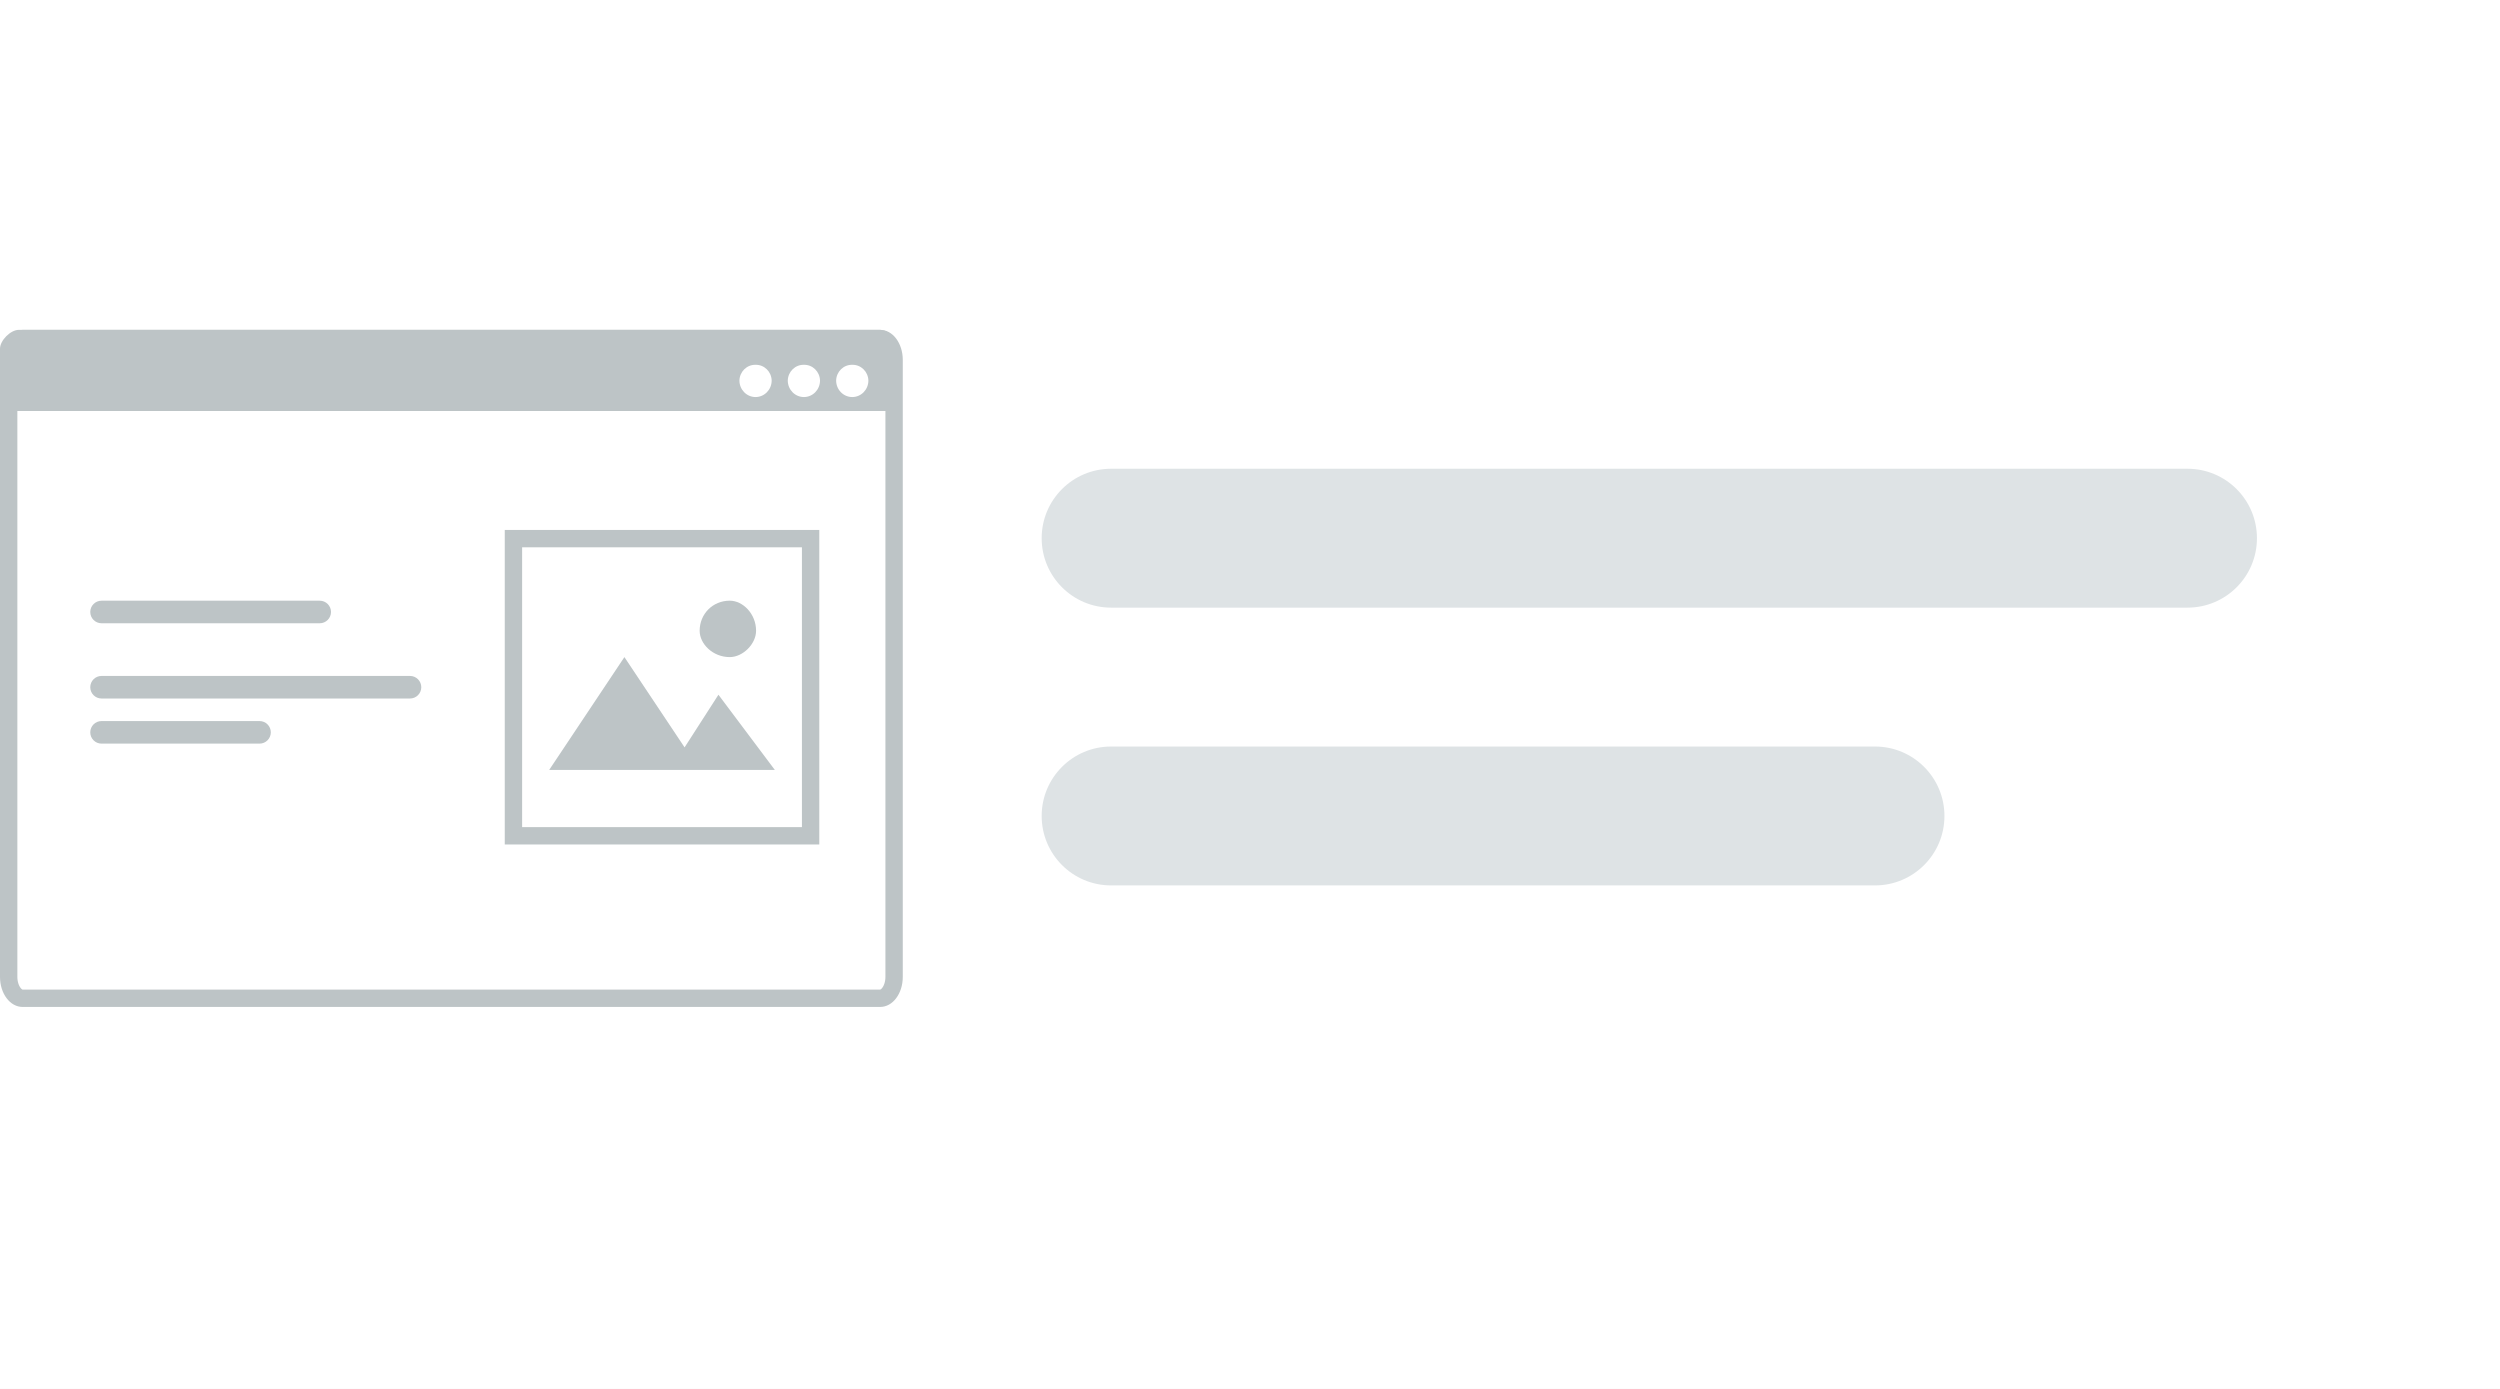
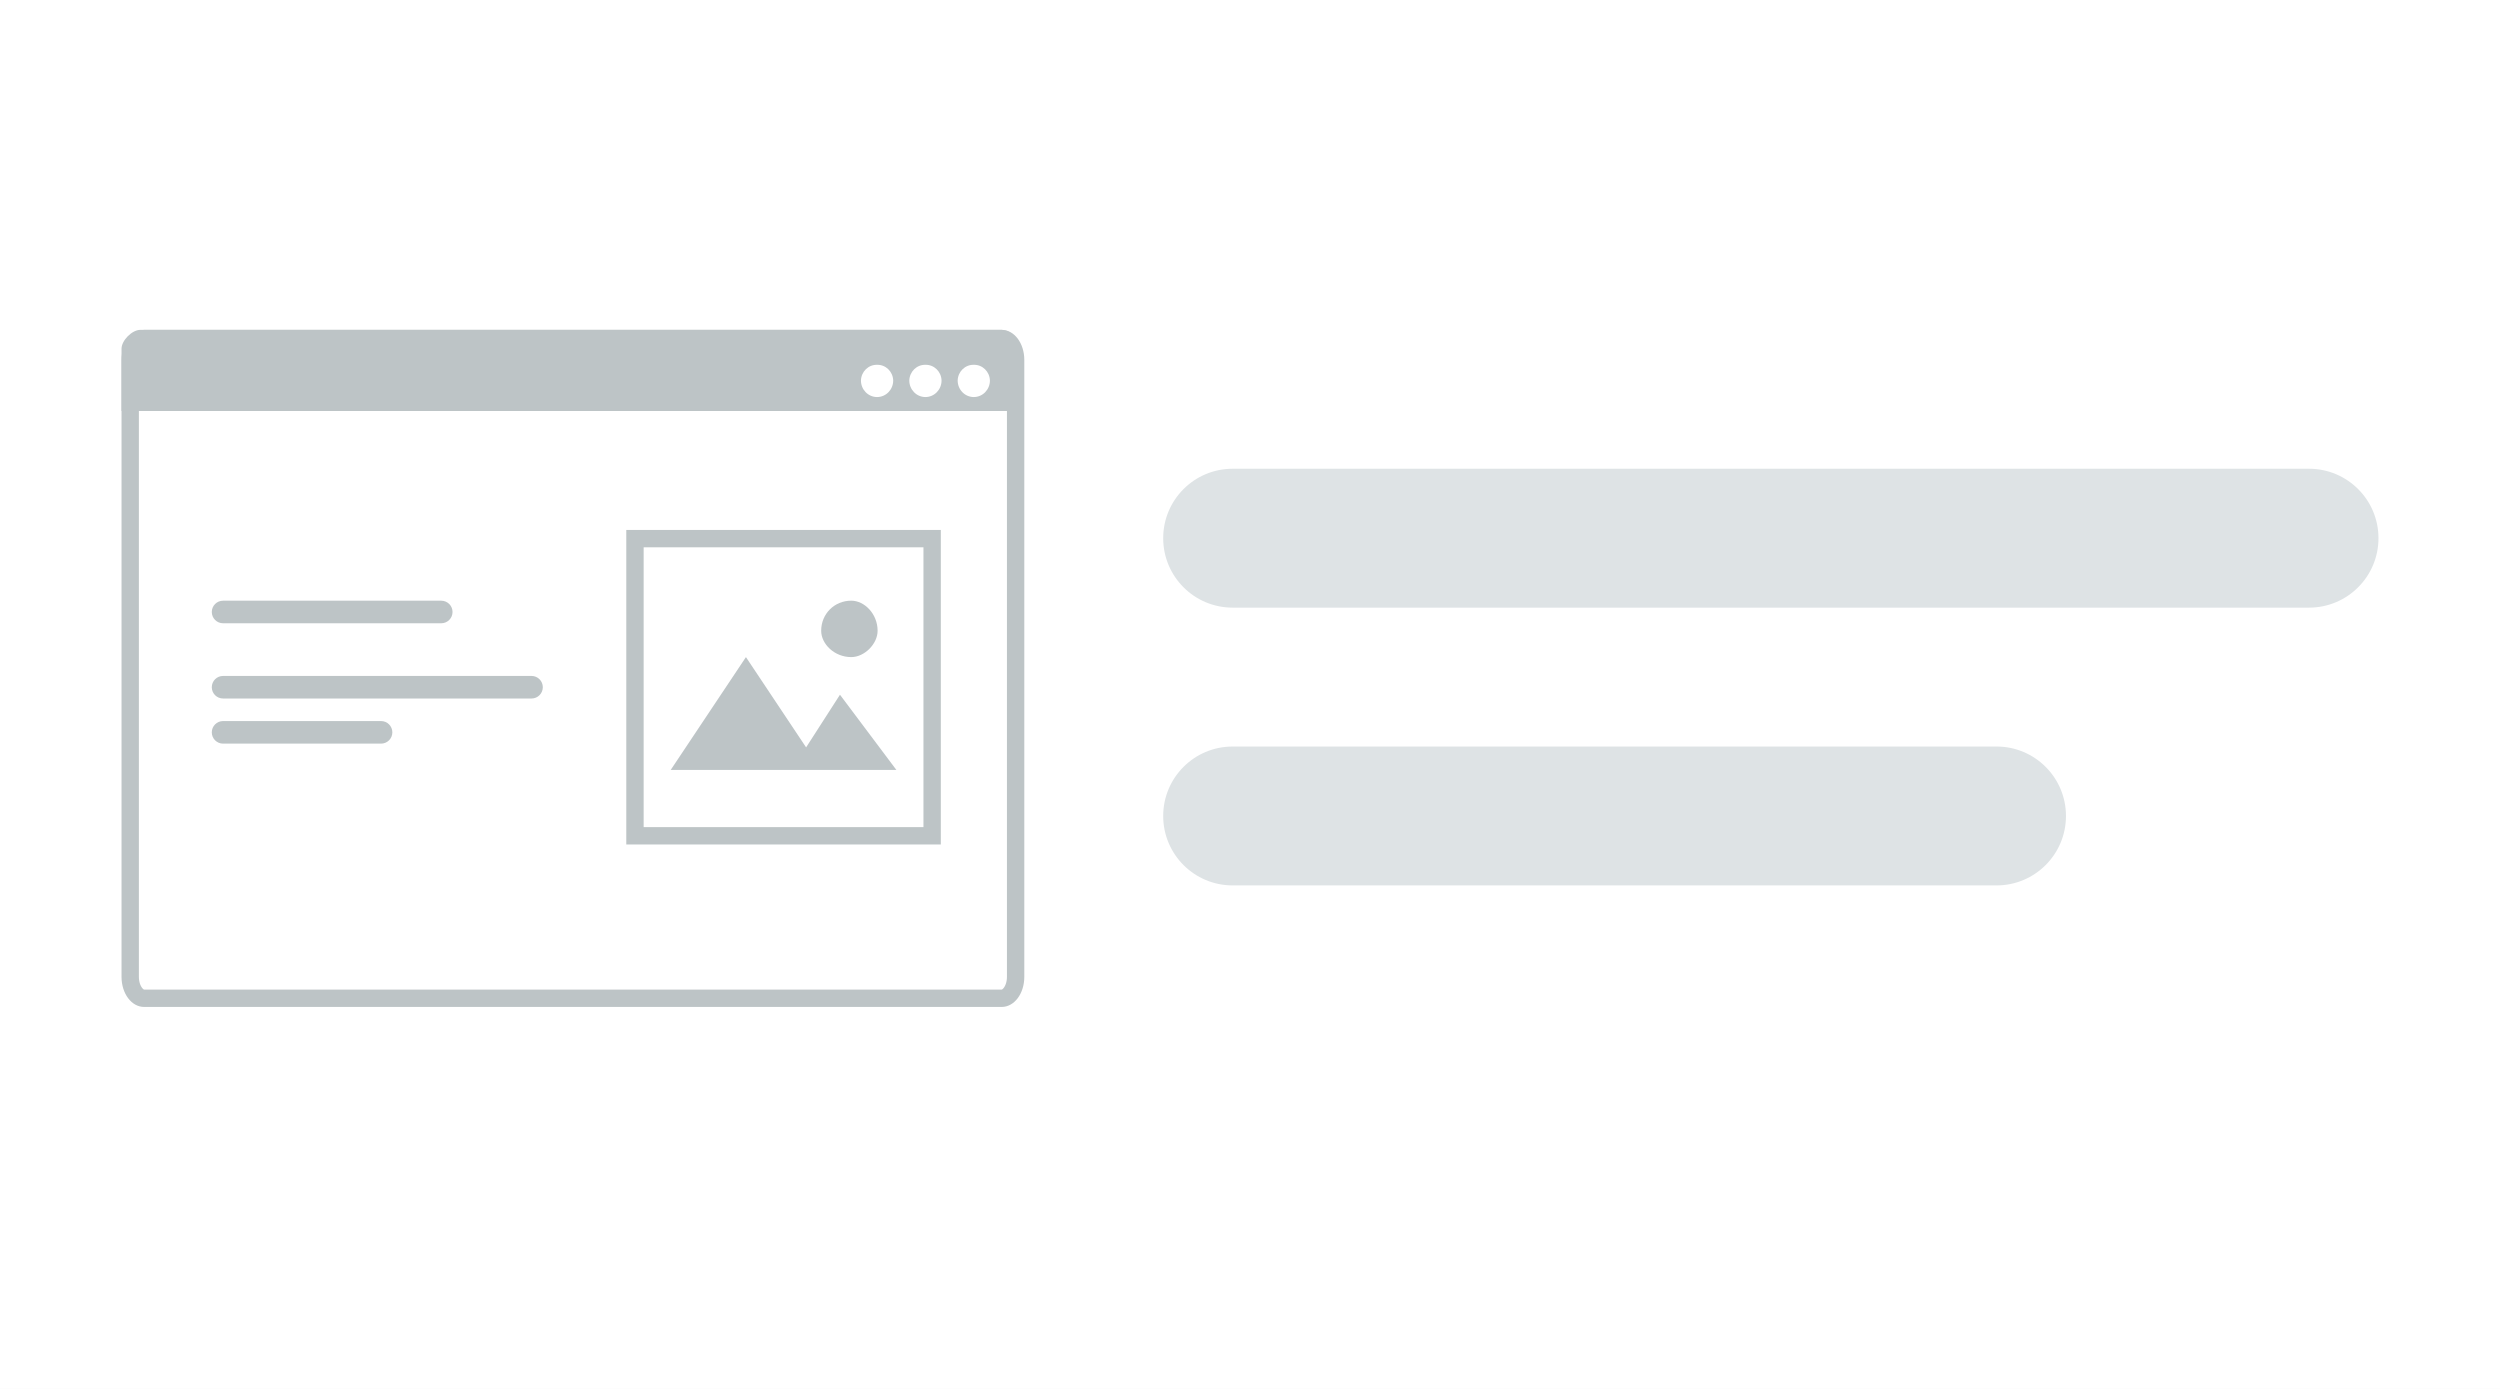
<svg xmlns="http://www.w3.org/2000/svg" width="144" height="80" viewBox="0 0 144 80" fill="none">
  <rect width="144" height="80" fill="white" />
-   <rect x="60" y="27" width="70" height="8" rx="4" fill="#DEE3E5" />
-   <rect x="60" y="43" width="52" height="8" rx="4" fill="#DEE3E5" />
-   <path d="M1.3 19.5H50.7C50.869 19.5 51.057 19.588 51.22 19.804C51.383 20.021 51.5 20.346 51.5 20.733V56.267C51.5 56.654 51.383 56.979 51.22 57.196C51.057 57.412 50.869 57.5 50.7 57.5H1.3C1.131 57.5 0.943 57.412 0.78 57.196C0.617 56.979 0.5 56.654 0.5 56.267V20.733C0.5 20.346 0.617 20.021 0.78 19.804C0.943 19.588 1.131 19.5 1.3 19.5Z" stroke="#BDC4C6" />
-   <path fill-rule="evenodd" clip-rule="evenodd" d="M51.783 20.086V23.674H0V20.086C0 19.611 0.605 19 1.083 19H50.7C51.179 19 51.783 19.611 51.783 20.086ZM49.09 22.87C49.603 22.87 50.019 22.443 50.019 21.918C50.005 21.405 49.59 21 49.09 21.013C48.59 21 48.175 21.405 48.162 21.918C48.162 22.443 48.577 22.87 49.09 22.87ZM47.233 21.918C47.233 22.443 46.818 22.87 46.305 22.87C45.792 22.87 45.376 22.443 45.376 21.918C45.39 21.405 45.805 21 46.305 21.013C46.805 21 47.22 21.405 47.233 21.918ZM43.52 22.87C44.032 22.87 44.448 22.443 44.448 21.918C44.435 21.405 44.019 21 43.52 21.013C43.02 21 42.605 21.405 42.591 21.918C42.591 22.443 43.007 22.87 43.52 22.87Z" fill="#BDC4C6" />
-   <rect x="5.199" y="34.6" width="13.867" height="1.3" rx="0.65" fill="#BDC4C6" />
-   <rect x="5.199" y="38.934" width="19.067" height="1.3" rx="0.65" fill="#BDC4C6" />
-   <rect x="5.199" y="41.533" width="10.4" height="1.3" rx="0.65" fill="#BDC4C6" />
-   <rect x="29.574" y="31.025" width="17.117" height="17.117" stroke="#BDC4C6" />
-   <path fill-rule="evenodd" clip-rule="evenodd" d="M43.55 36.333C43.55 37.091 42.792 37.849 42.033 37.849C41.059 37.849 40.3 37.091 40.3 36.333C40.3 35.358 41.059 34.599 42.033 34.599C42.792 34.599 43.55 35.358 43.55 36.333ZM39.432 43.049L41.382 40.016L44.632 44.349H31.632L35.966 37.849L39.432 43.049Z" fill="#BDC4C6" />
+   <rect x="67" y="27" width="70" height="8" rx="4" fill="#DEE3E5" />
+   <rect x="67" y="43" width="52" height="8" rx="4" fill="#DEE3E5" />
+   <path d="M8.3 19.5H57.7C57.869 19.5 58.057 19.588 58.22 19.804C58.383 20.021 58.5 20.346 58.5 20.733V56.267C58.5 56.654 58.383 56.979 58.22 57.196C58.057 57.412 57.869 57.5 57.7 57.5H8.3C8.131 57.5 7.943 57.412 7.78 57.196C7.617 56.979 7.5 56.654 7.5 56.267V20.733C7.5 20.346 7.617 20.021 7.78 19.804C7.943 19.588 8.131 19.5 8.3 19.5Z" stroke="#BDC4C6" />
+   <path fill-rule="evenodd" clip-rule="evenodd" d="M58.783 20.086V23.674H7V20.086C7 19.611 7.605 19 8.083 19H57.7C58.179 19 58.783 19.611 58.783 20.086ZM56.09 22.87C56.603 22.87 57.019 22.443 57.019 21.918C57.005 21.405 56.59 21 56.09 21.013C55.59 21 55.175 21.405 55.162 21.918C55.162 22.443 55.577 22.87 56.09 22.87ZM54.233 21.918C54.233 22.443 53.818 22.87 53.305 22.87C52.792 22.87 52.376 22.443 52.376 21.918C52.39 21.405 52.805 21 53.305 21.013C53.805 21 54.22 21.405 54.233 21.918ZM50.52 22.87C51.032 22.87 51.448 22.443 51.448 21.918C51.435 21.405 51.019 21 50.52 21.013C50.02 21 49.605 21.405 49.591 21.918C49.591 22.443 50.007 22.87 50.52 22.87Z" fill="#BDC4C6" />
+   <rect x="12.199" y="34.6" width="13.867" height="1.3" rx="0.65" fill="#BDC4C6" />
+   <rect x="12.199" y="38.934" width="19.067" height="1.3" rx="0.65" fill="#BDC4C6" />
+   <rect x="12.199" y="41.533" width="10.4" height="1.3" rx="0.65" fill="#BDC4C6" />
+   <rect x="36.574" y="31.025" width="17.117" height="17.117" stroke="#BDC4C6" />
+   <path fill-rule="evenodd" clip-rule="evenodd" d="M50.55 36.333C50.55 37.091 49.792 37.849 49.033 37.849C48.059 37.849 47.3 37.091 47.3 36.333C47.3 35.358 48.059 34.599 49.033 34.599C49.792 34.599 50.55 35.358 50.55 36.333ZM46.432 43.049L48.382 40.016L51.632 44.349H38.632L42.966 37.849L46.432 43.049Z" fill="#BDC4C6" />
</svg>
